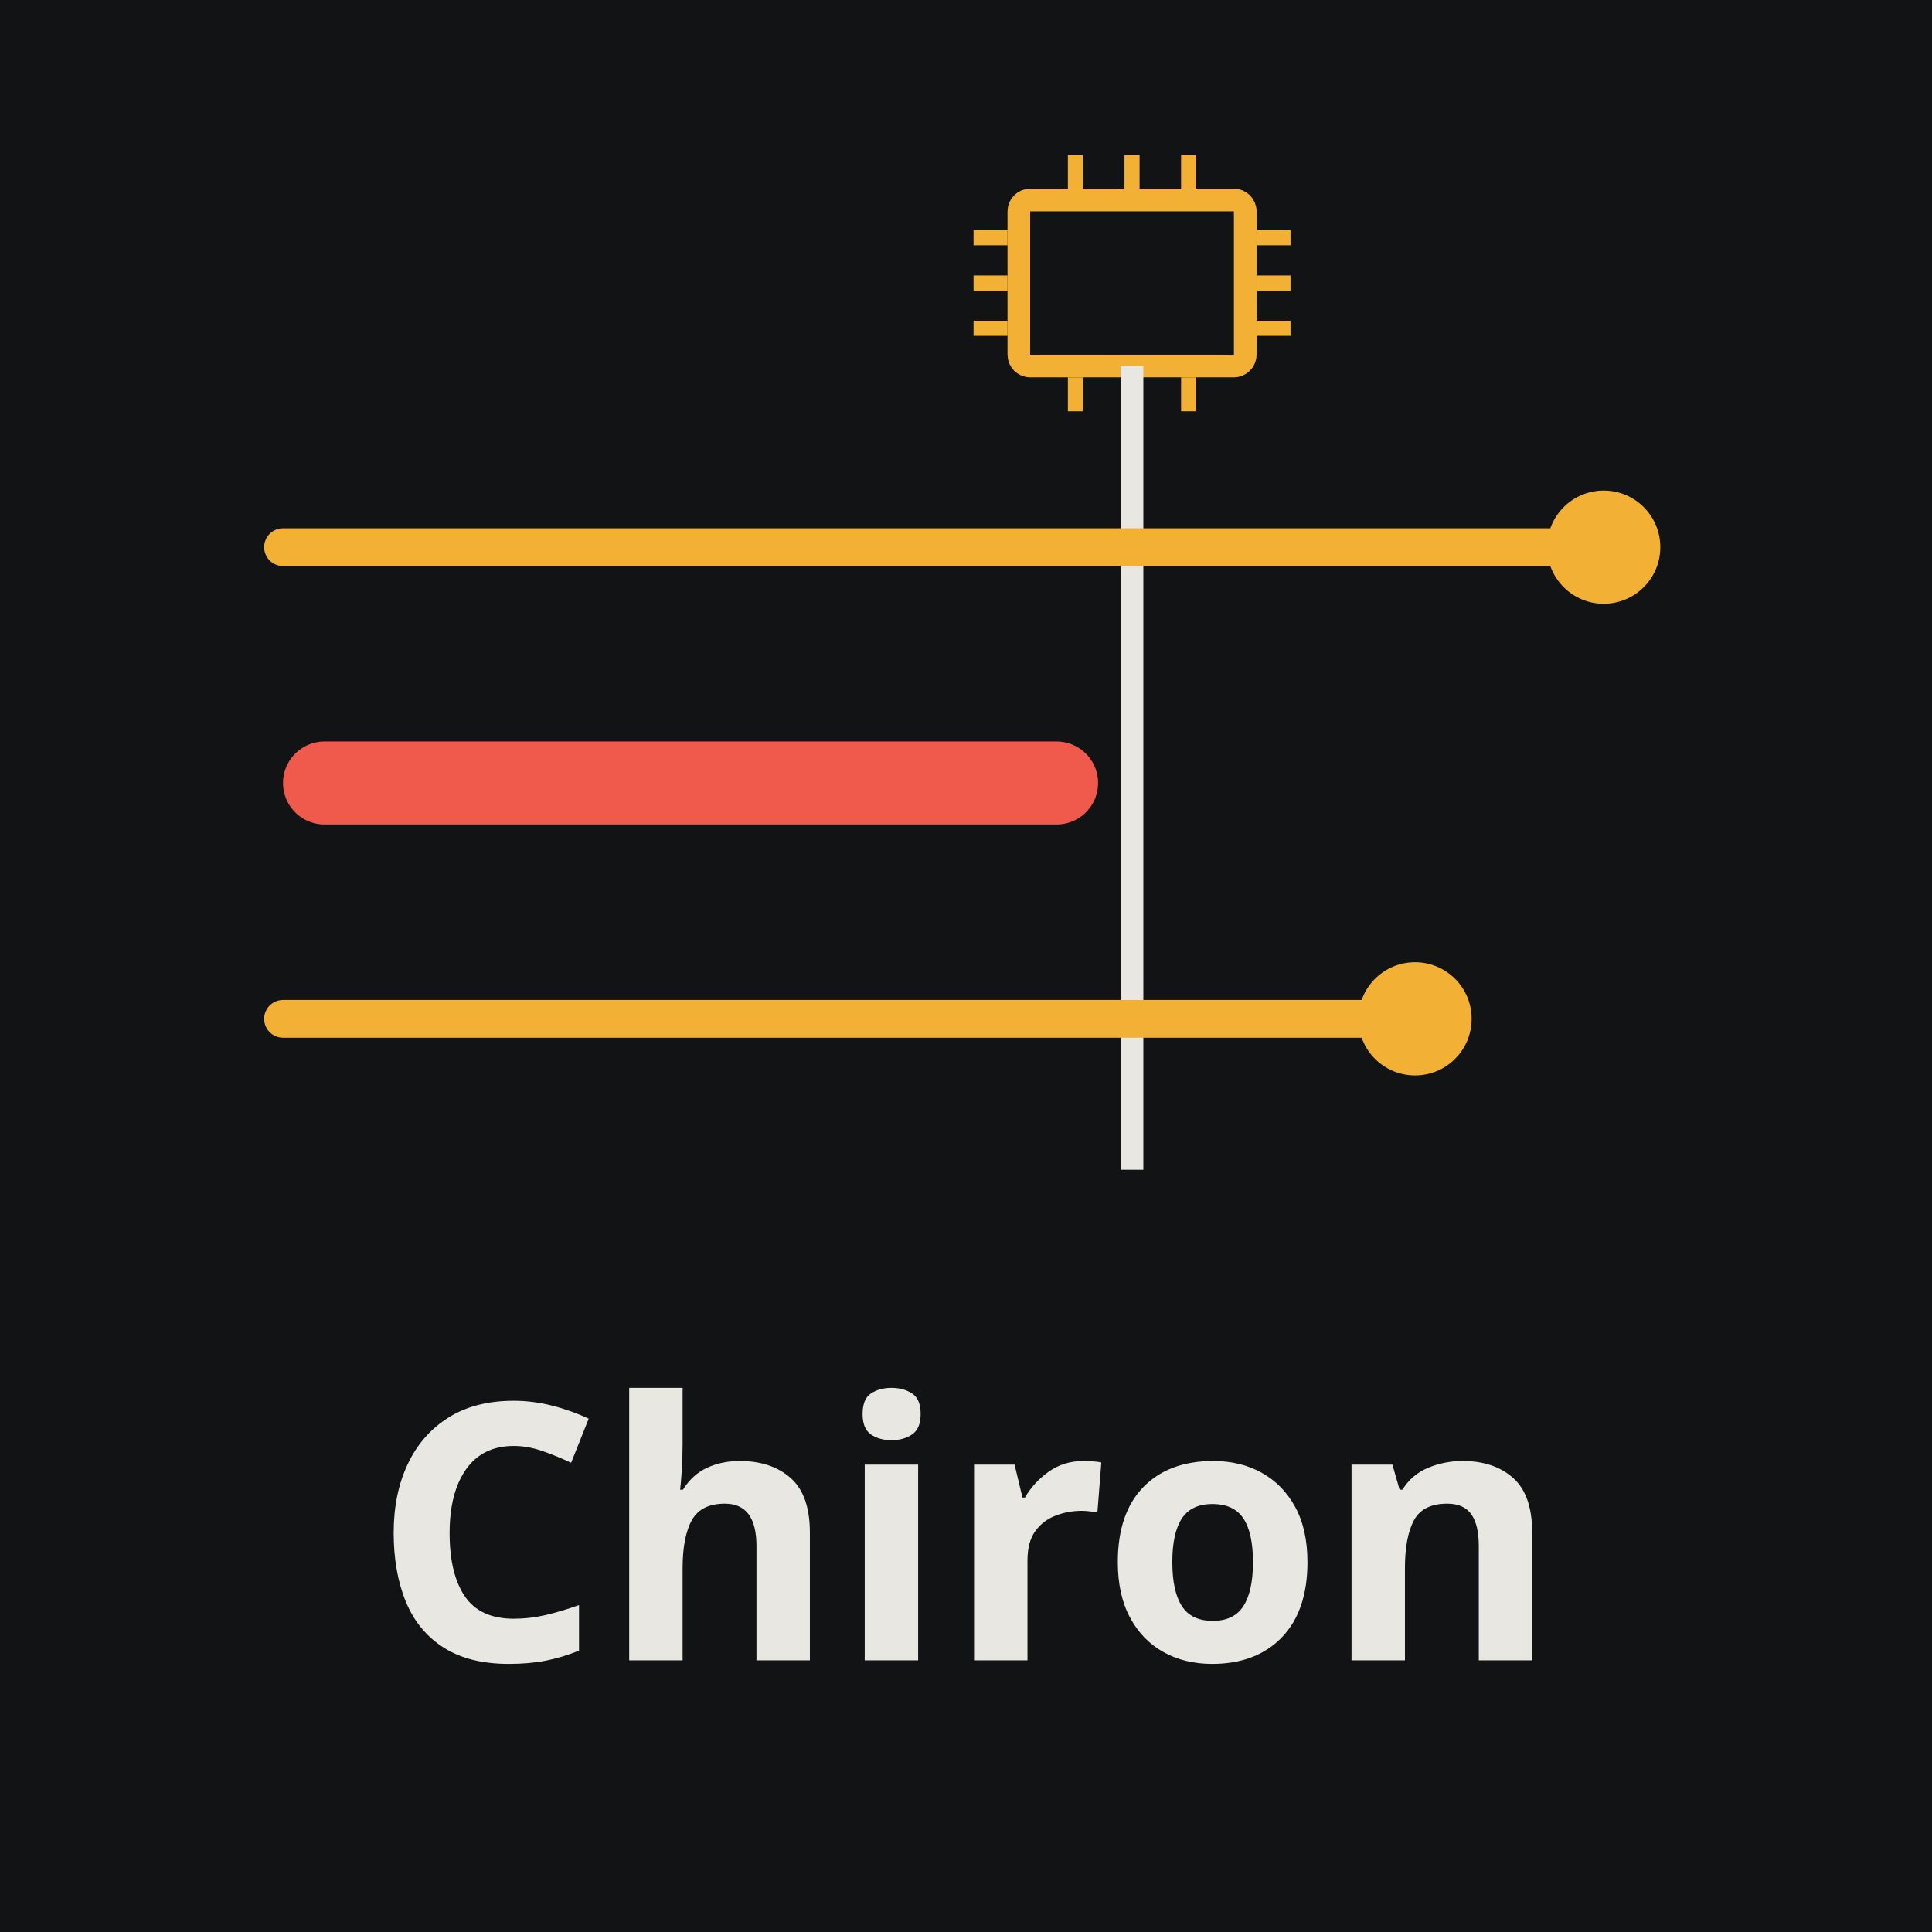
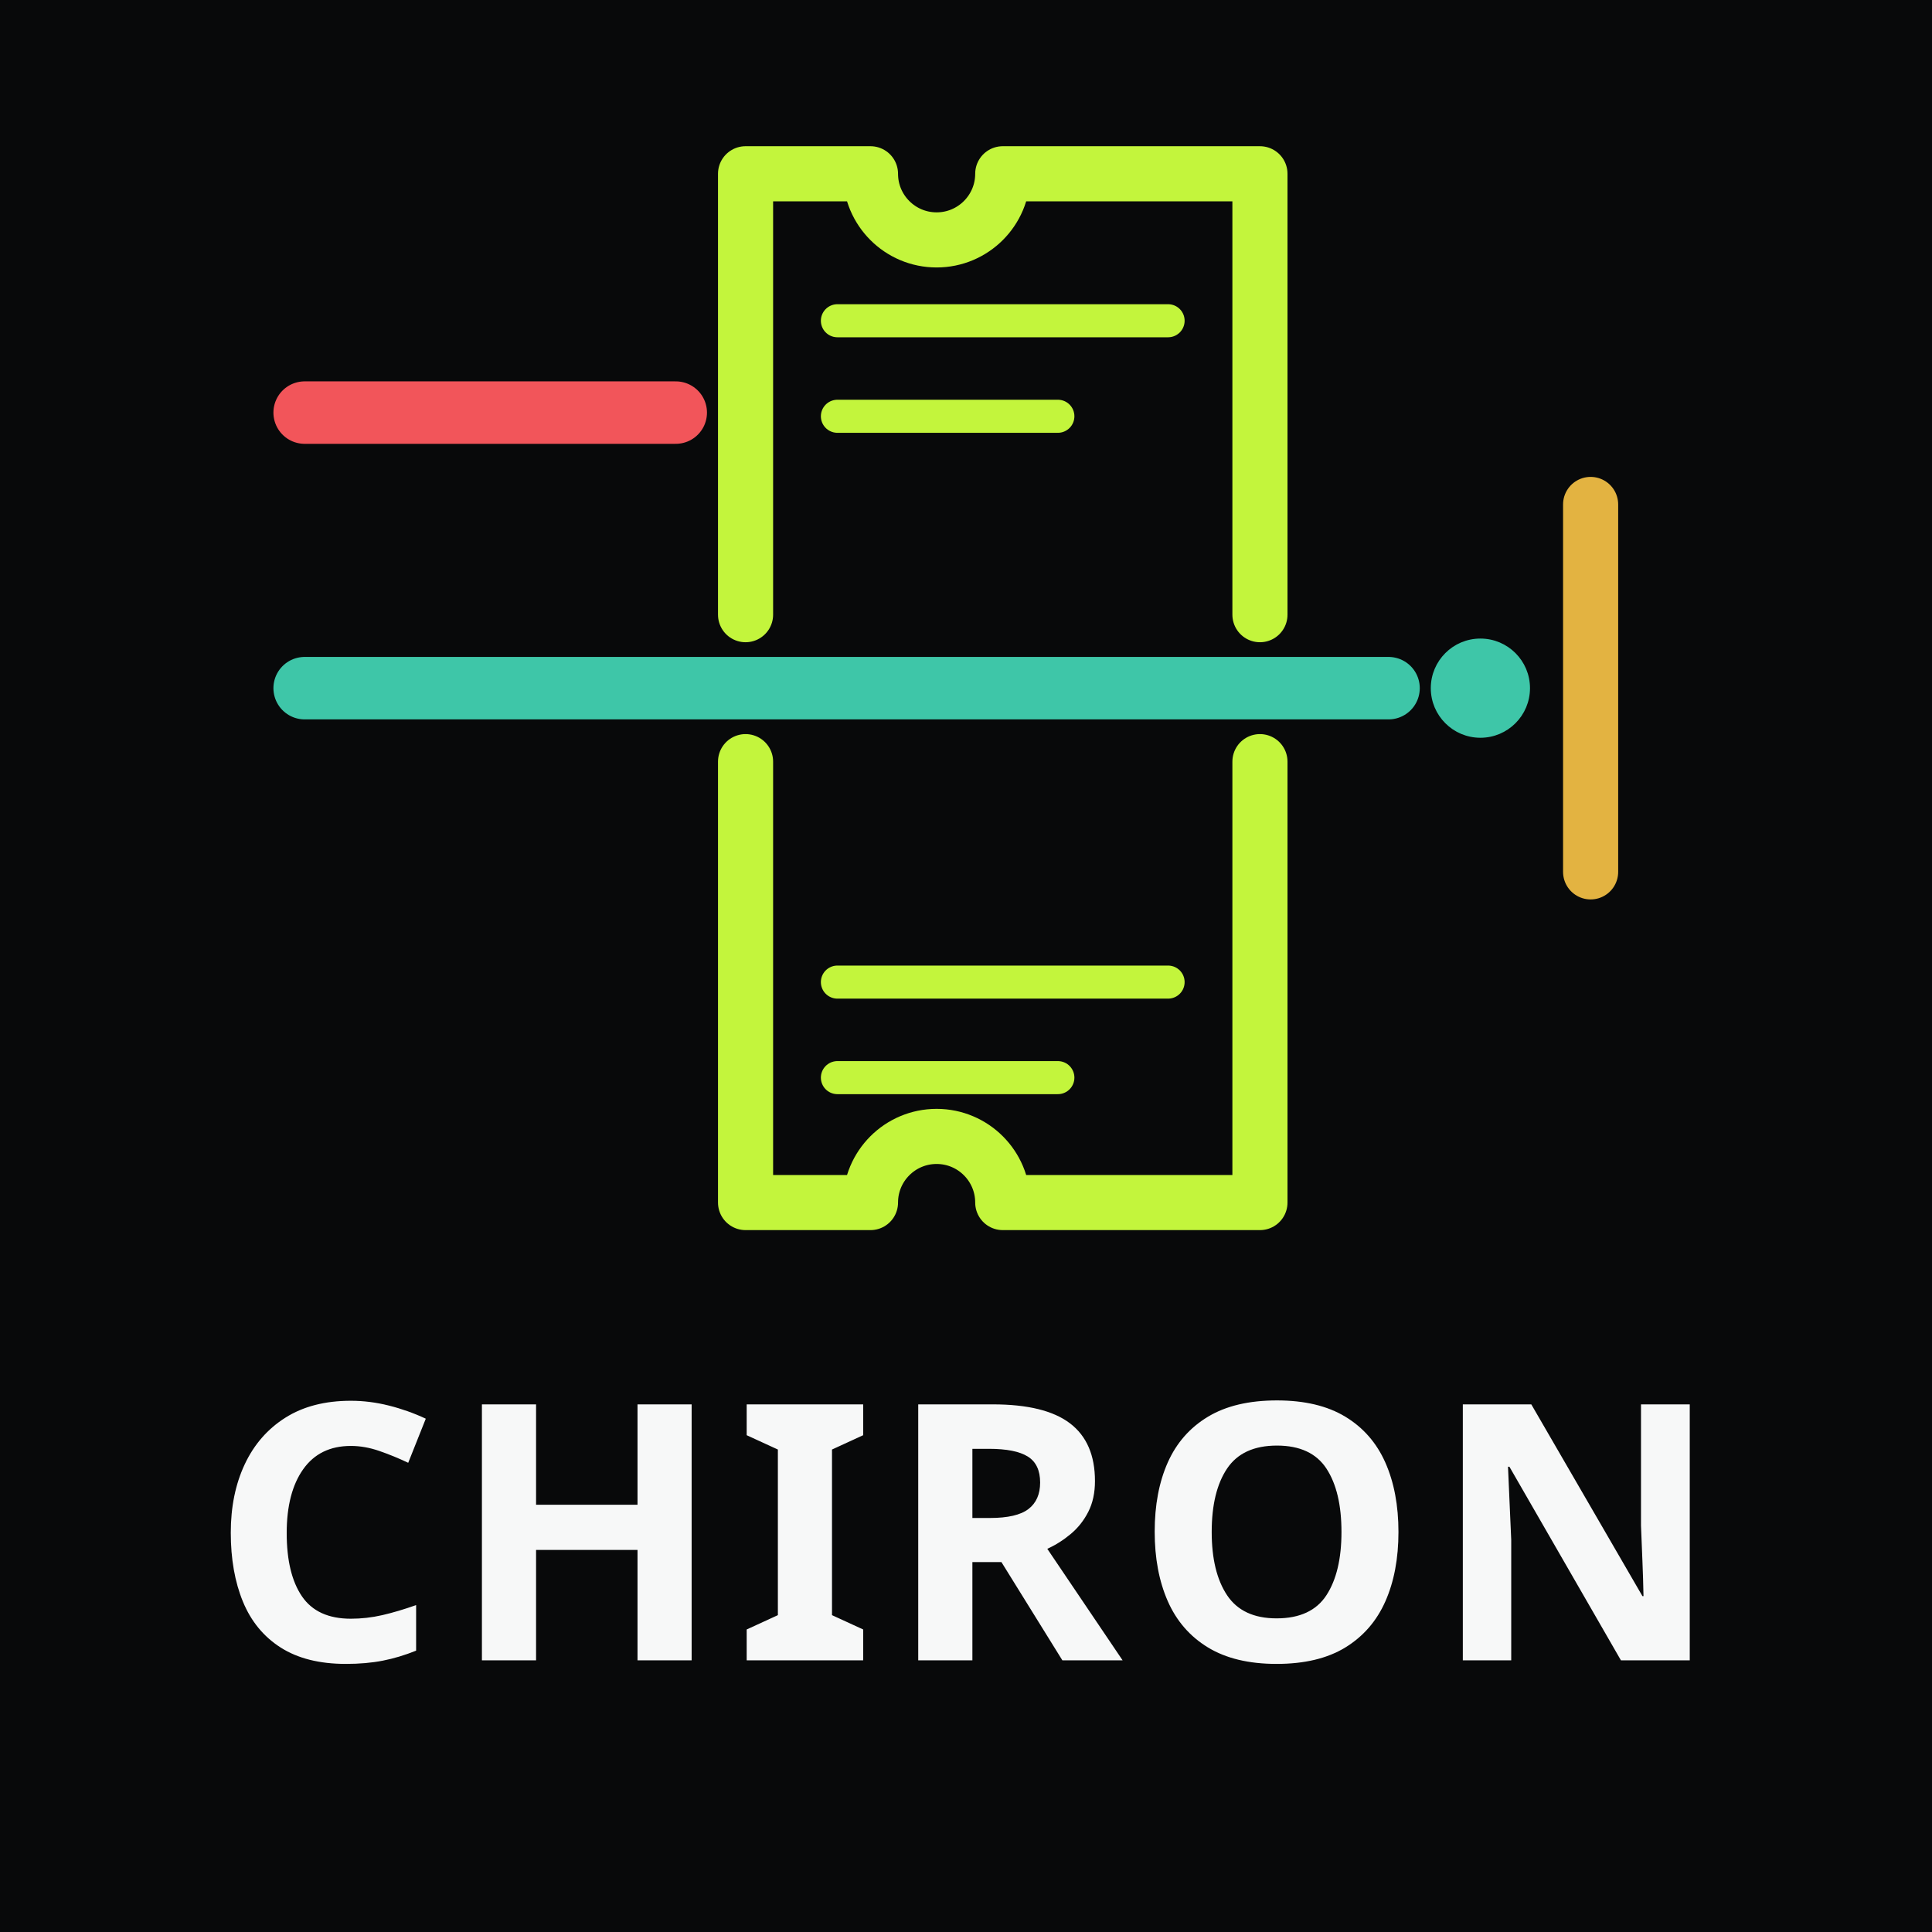
- <svg xmlns="http://www.w3.org/2000/svg" viewBox="0 0 1024 1024">
-   <rect width="1024" height="1024" fill="#121315" />
-   <rect x="540" y="106" width="120" height="88" rx="6" fill="none" stroke="#f2b134" stroke-width="12" />
-   <line x1="570" y1="82" x2="570" y2="100" stroke="#f2b134" stroke-width="8" />
-   <line x1="570" y1="200" x2="570" y2="218" stroke="#f2b134" stroke-width="8" />
-   <line x1="600" y1="82" x2="600" y2="100" stroke="#f2b134" stroke-width="8" />
-   <line x1="630" y1="82" x2="630" y2="100" stroke="#f2b134" stroke-width="8" />
-   <line x1="630" y1="200" x2="630" y2="218" stroke="#f2b134" stroke-width="8" />
-   <line x1="516" y1="126" x2="534" y2="126" stroke="#f2b134" stroke-width="8" />
-   <line x1="666" y1="126" x2="684" y2="126" stroke="#f2b134" stroke-width="8" />
-   <line x1="516" y1="150" x2="534" y2="150" stroke="#f2b134" stroke-width="8" />
-   <line x1="666" y1="150" x2="684" y2="150" stroke="#f2b134" stroke-width="8" />
-   <line x1="516" y1="174" x2="534" y2="174" stroke="#f2b134" stroke-width="8" />
-   <line x1="666" y1="174" x2="684" y2="174" stroke="#f2b134" stroke-width="8" />
-   <line x1="600" y1="194" x2="600" y2="620" stroke="#e9e7e2" stroke-width="12" />
-   <line x1="150" y1="290" x2="830" y2="290" stroke="#f2b134" stroke-width="20" stroke-linecap="round" />
-   <circle cx="850" cy="290" r="30" fill="#f2b134" />
-   <line x1="150" y1="540" x2="730" y2="540" stroke="#f2b134" stroke-width="20" stroke-linecap="round" />
-   <circle cx="750" cy="540" r="30" fill="#f2b134" />
-   <line x1="172" y1="415" x2="560" y2="415" stroke="#ef5a4c" stroke-width="44" stroke-linecap="round" />
-   <text x="512" y="880" text-anchor="middle" font-family="'IBM Plex Mono'" font-weight="600" font-size="190" fill="#e9e7e2">Chiron</text>
+ <svg xmlns="http://www.w3.org/2000/svg" viewBox="0 0 1024 1024" width="1024" height="1024">
+   <rect width="1024" height="1024" fill="#08090a" />
+   <g transform="translate(103.05 -24.74) scale(0.9737)">
+     <path d="M300 360 V120 H368 A36 36 0 0 0 440 120 H580 V360 M300 440 V680 H368 A36 36 0 0 1 440 680 H580 V440" fill="none" stroke="#c3f53c" stroke-width="30" stroke-linejoin="round" stroke-linecap="round" />
+     <g fill="none" stroke="#c3f53c" stroke-width="18" stroke-linecap="round">
+       <path d="M350 200 H530 M350 252 H470 M350 560 H530 M350 612 H470" />
+     </g>
+     <path d="M60 400 H650" fill="none" stroke="#3ec6a8" stroke-width="34" stroke-linecap="round" />
+     <circle cx="700" cy="400" r="26" fill="#3ec6a8" stroke="#3ec6a8" stroke-width="2" />
+     <path d="M760 300 V500" fill="none" stroke="#e3b341" stroke-width="30" stroke-linecap="round" />
+     <path d="M60 250 H262" fill="none" stroke="#f2555a" stroke-width="34" stroke-linecap="round" />
+   </g>
+   <text x="512" y="880" text-anchor="middle" font-family="'Archivo', sans-serif" font-weight="700" font-size="190" letter-spacing="6" fill="#f7f8f8">CHIRON</text>
</svg>
